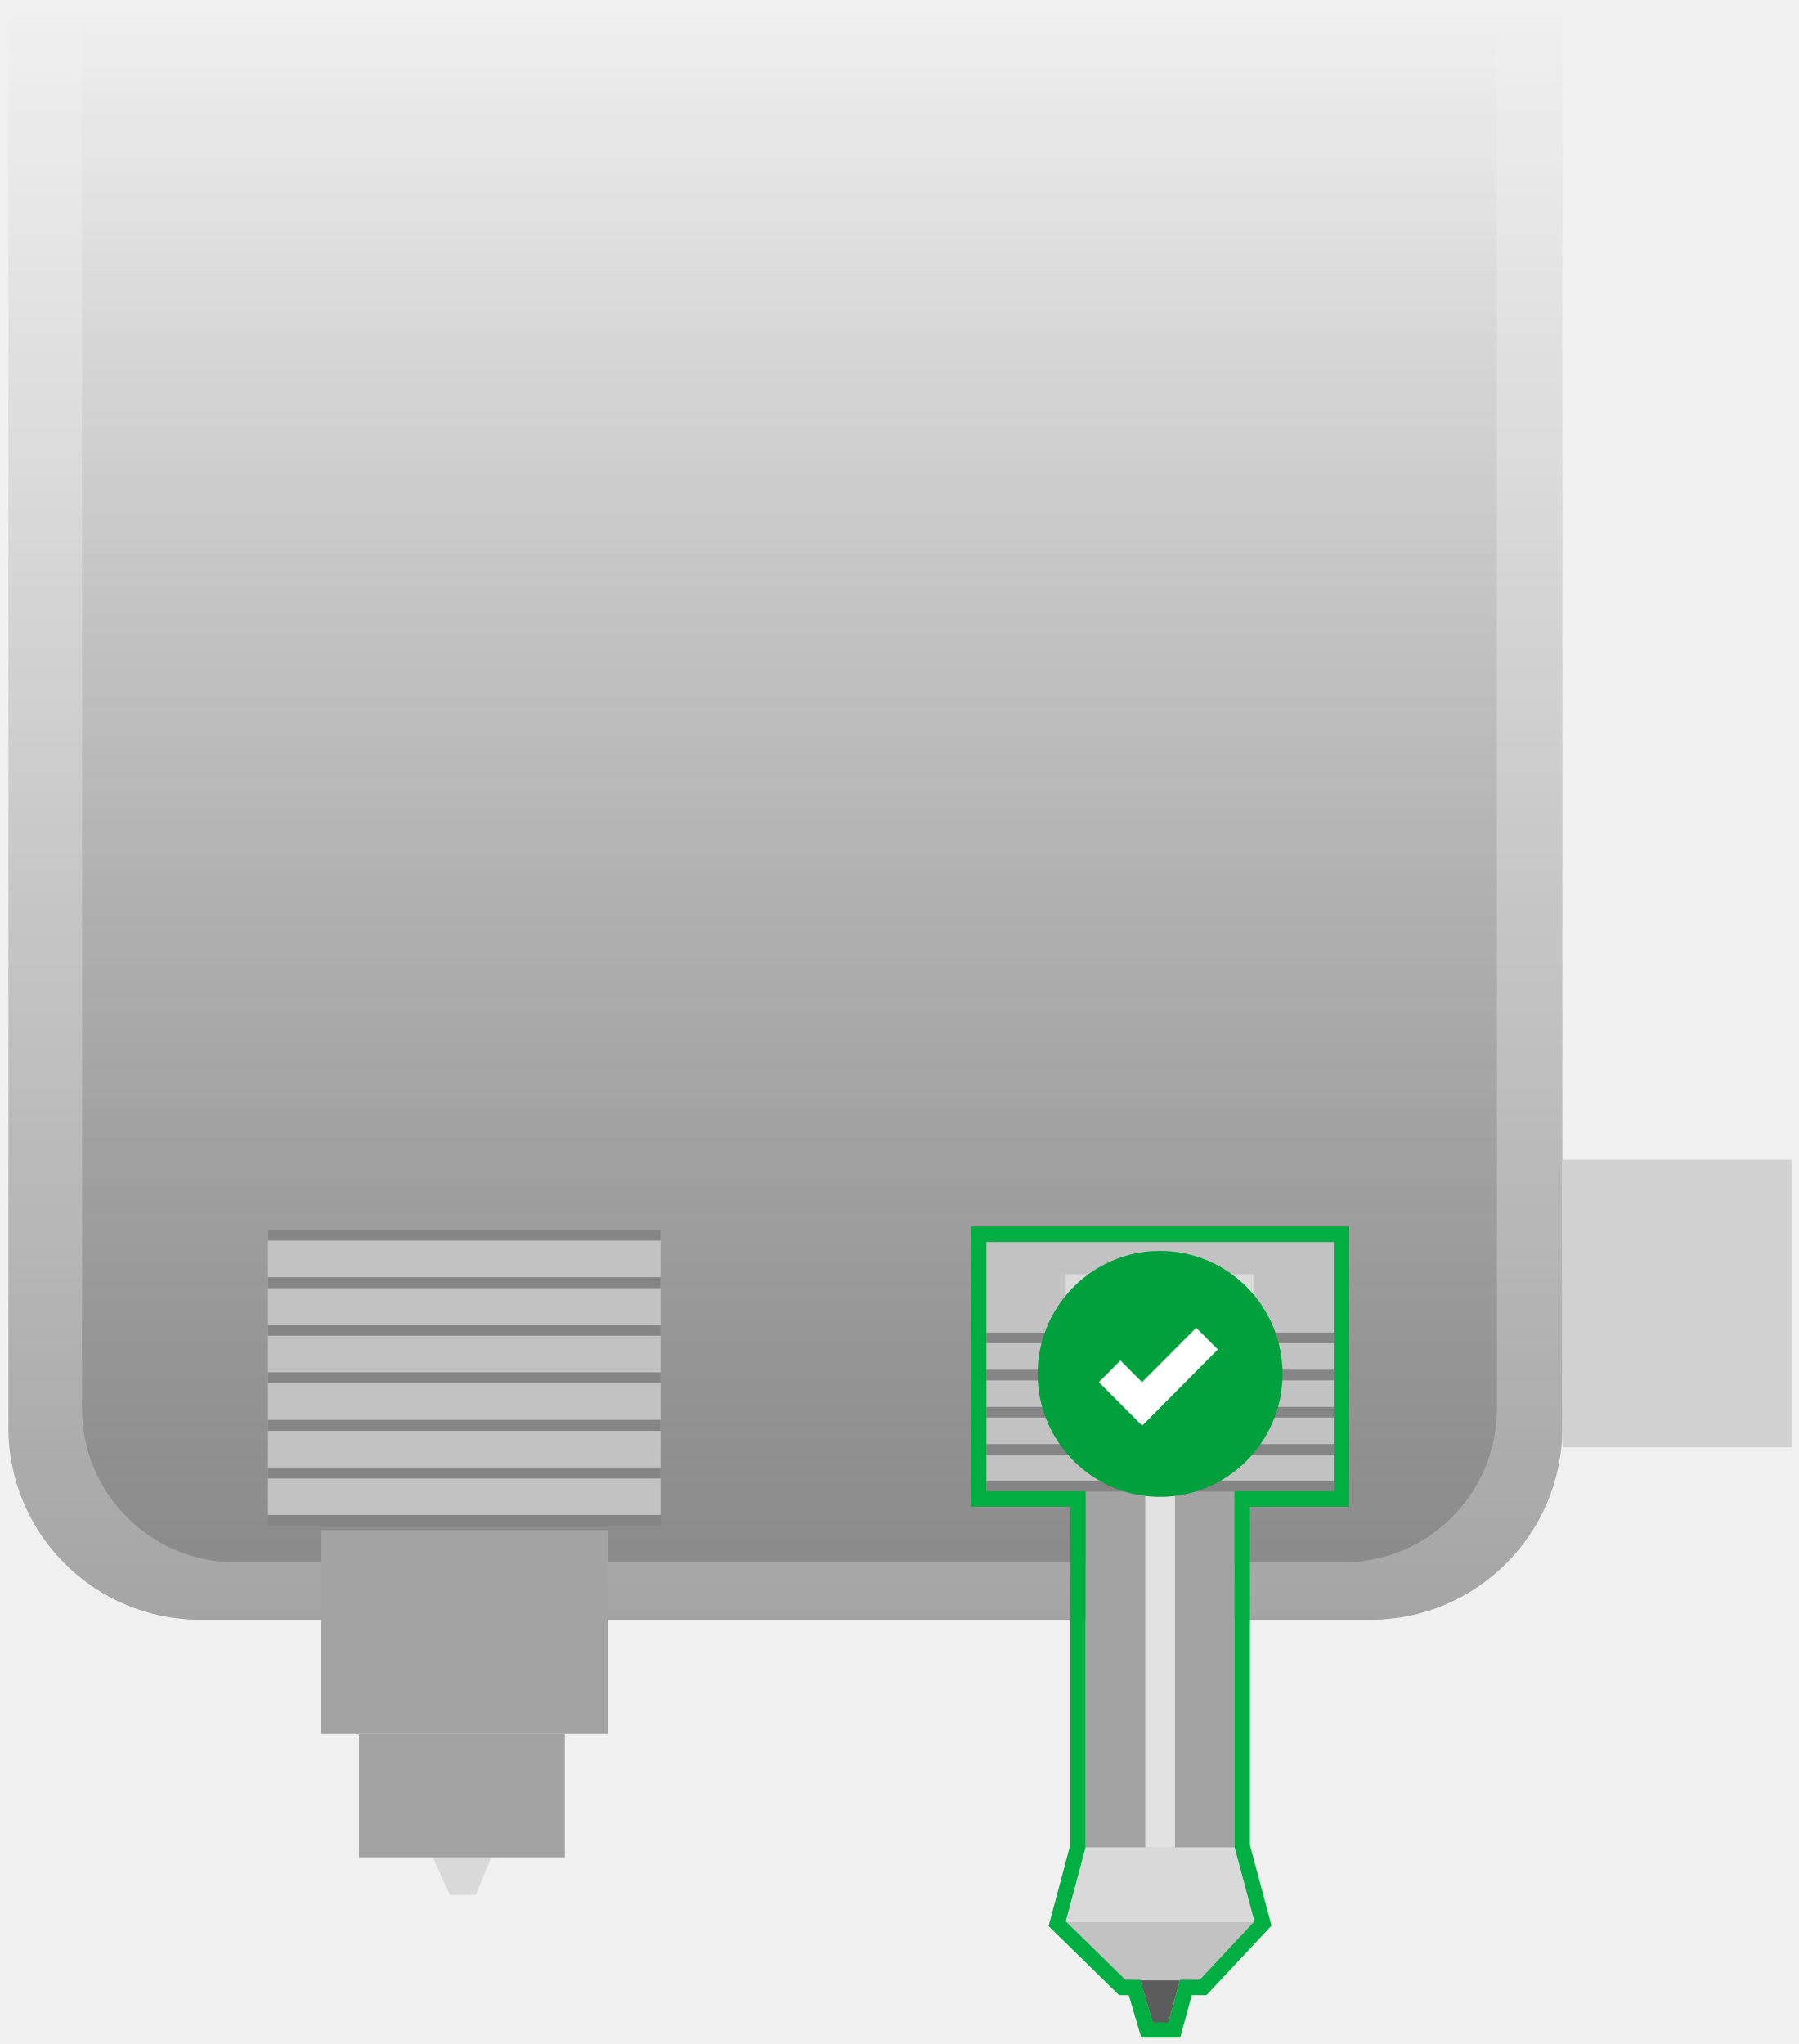
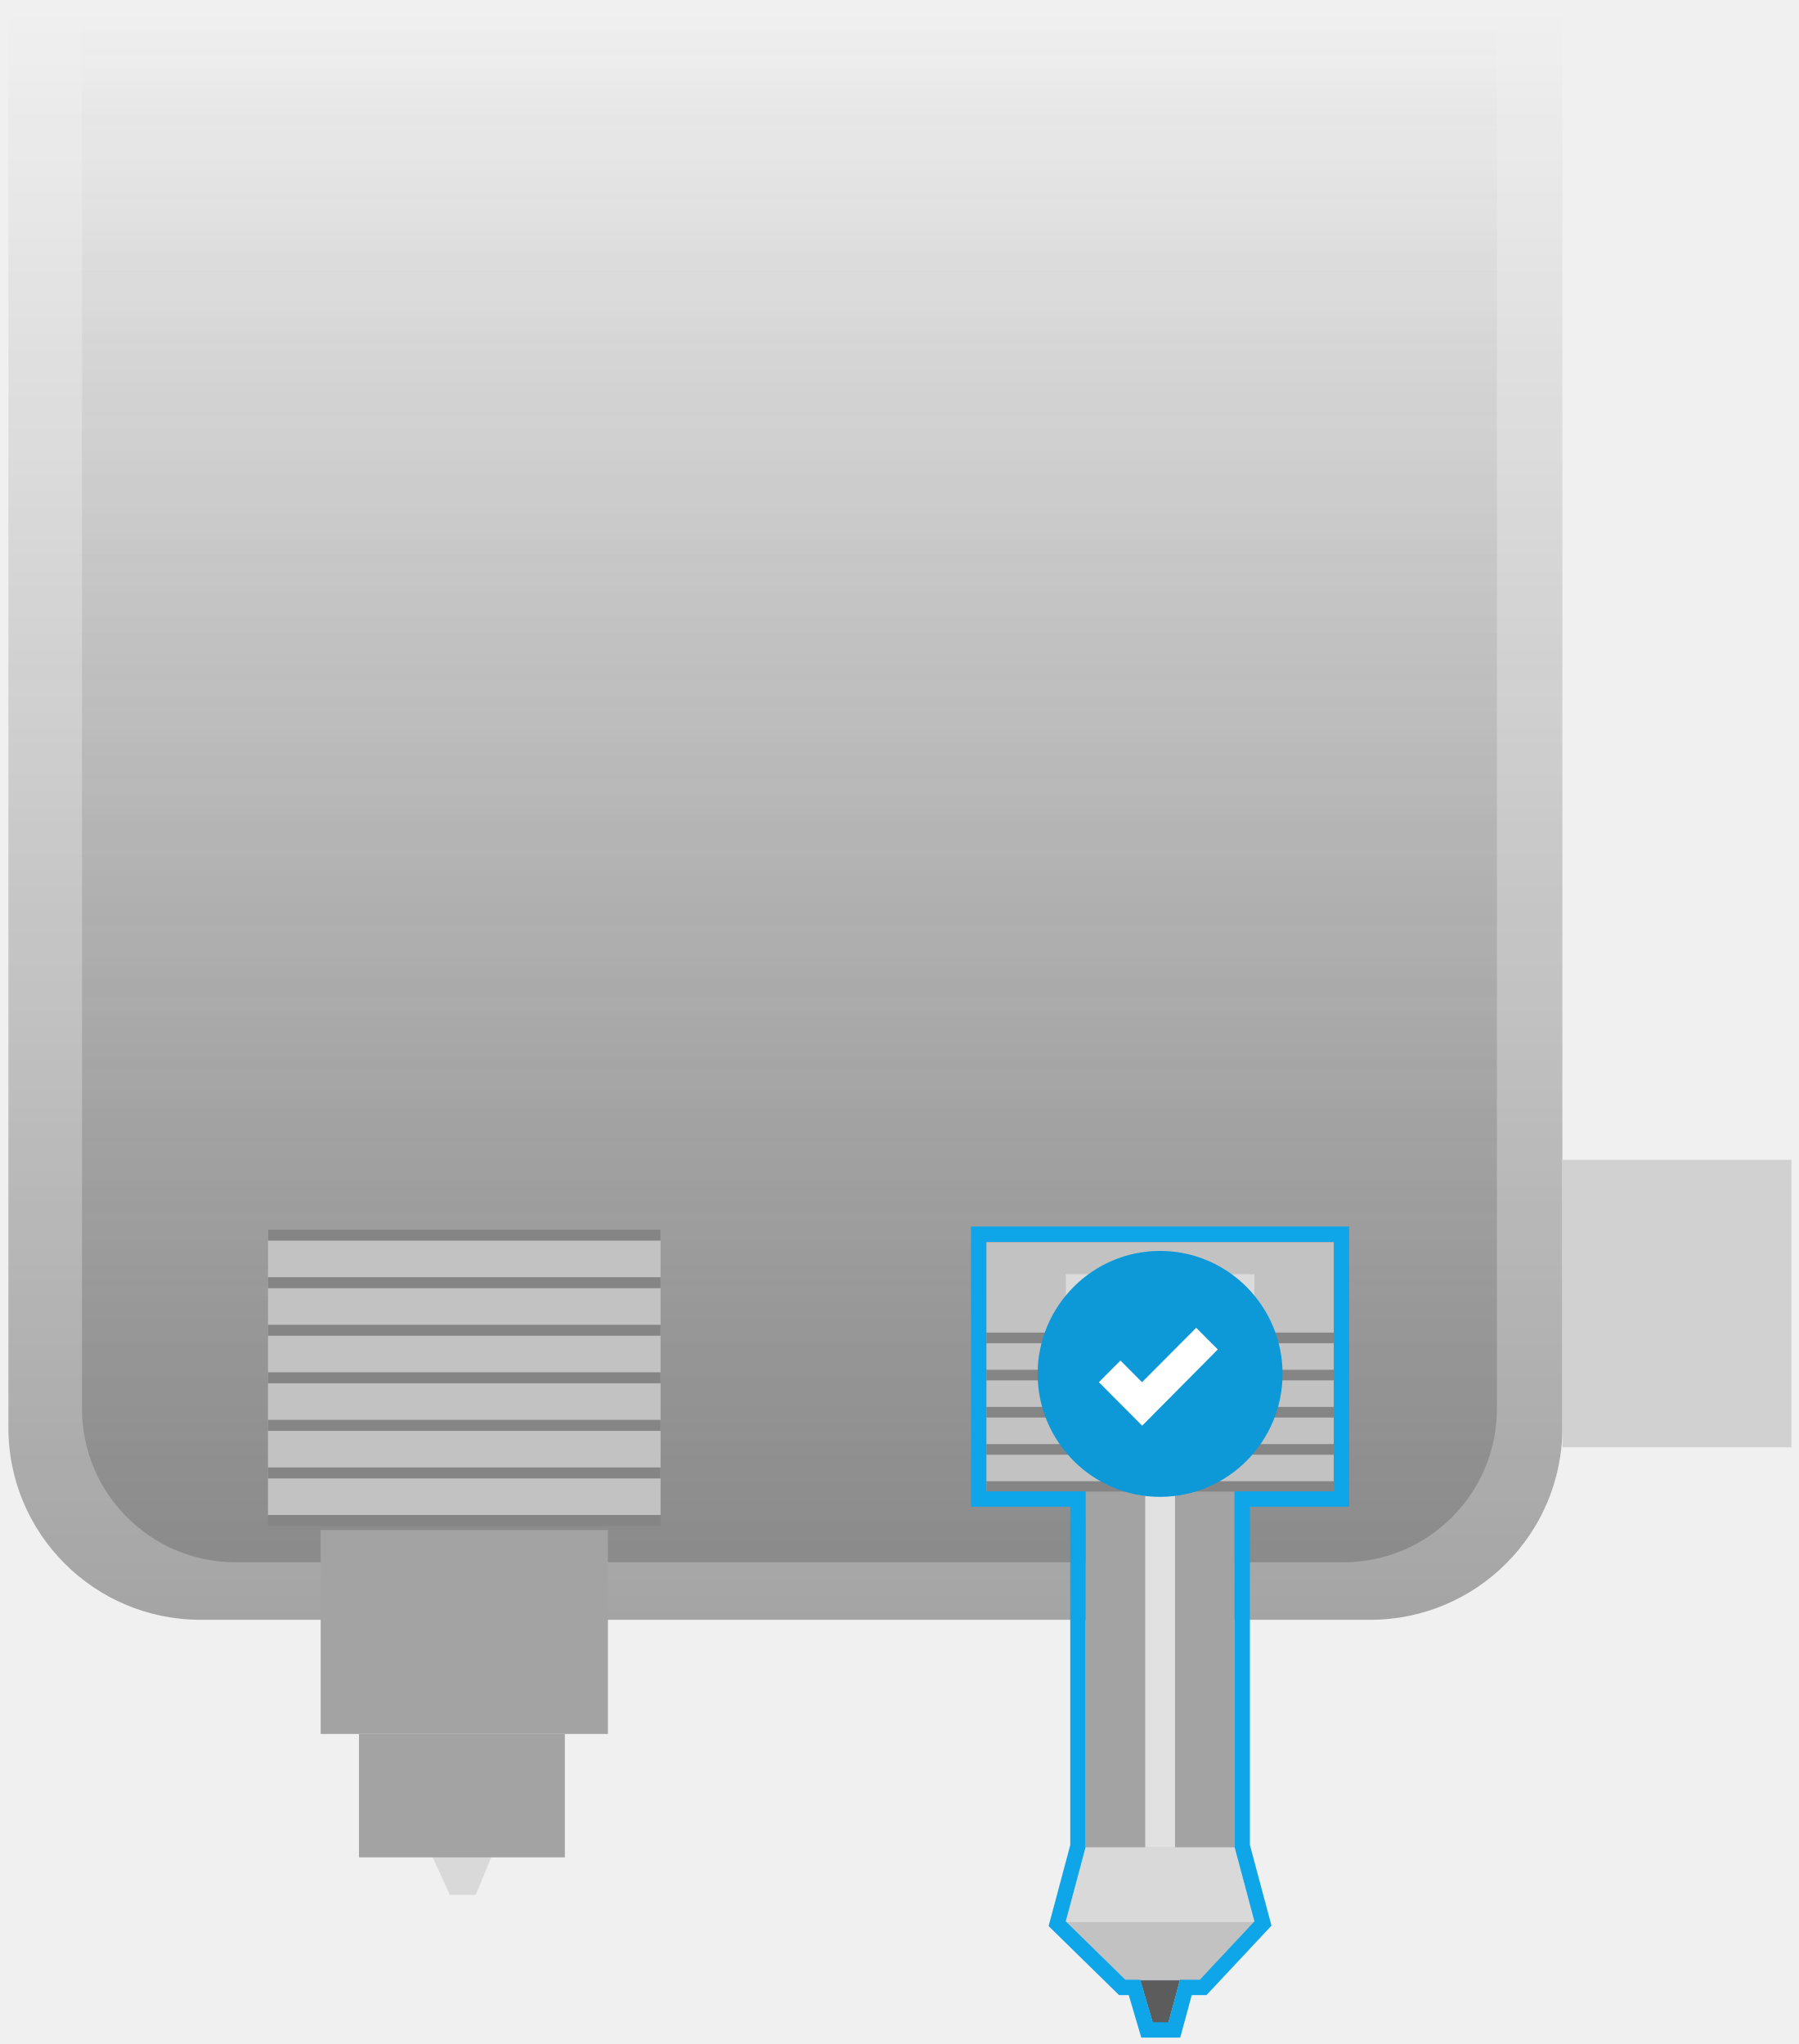
<svg xmlns="http://www.w3.org/2000/svg" width="117" height="133" viewBox="0 0 117 133" fill="none">
  <path d="M0.545 0.653H101.646V92.897C101.646 99.801 96.05 105.397 89.146 105.397H13.045C6.141 105.397 0.545 99.801 0.545 92.897V0.653Z" fill="url(#paint0_linear_3544_2529)" />
  <path d="M5.334 1.187H97.389V91.656C97.389 97.179 92.912 101.656 87.389 101.656H15.334C9.811 101.656 5.334 97.179 5.334 91.656V1.187Z" fill="url(#paint1_linear_3544_2529)" />
  <rect x="17.436" y="80.013" width="25.541" height="18.565" fill="#C2C2C2" />
  <rect x="17.436" y="80.013" width="25.541" height="0.714" fill="#858585" />
  <rect x="17.436" y="83.107" width="25.541" height="0.714" fill="#858585" />
  <rect x="17.436" y="86.2" width="25.541" height="0.714" fill="#858585" />
  <rect x="17.436" y="89.295" width="25.541" height="0.714" fill="#858585" />
  <rect x="17.436" y="92.39" width="25.541" height="0.714" fill="#858585" />
  <rect x="17.436" y="95.485" width="25.541" height="0.714" fill="#858585" />
  <rect x="17.436" y="98.578" width="25.541" height="0.714" fill="#858585" />
  <path d="M28.026 120.573H32.076L30.951 123.299H29.264L28.026 120.573Z" fill="#D9D9D9" />
  <rect x="20.862" y="99.561" width="18.689" height="13.265" fill="#A3A3A3" />
  <rect x="23.355" y="112.827" width="13.394" height="8.028" fill="#A3A3A3" />
  <rect x="101.646" y="75.47" width="14.899" height="18.704" fill="#D1D1D1" />
  <rect x="64.17" y="80.838" width="22.608" height="16.235" fill="#C2C2C2" />
  <rect x="64.17" y="89.128" width="22.608" height="0.691" fill="#858585" />
  <rect x="64.17" y="86.71" width="22.608" height="0.691" fill="#858585" />
  <rect x="64.17" y="91.546" width="22.608" height="0.691" fill="#858585" />
  <rect x="64.17" y="93.964" width="22.608" height="0.691" fill="#858585" />
  <rect x="64.17" y="96.382" width="22.608" height="0.691" fill="#858585" />
  <rect x="70.63" y="97.073" width="9.689" height="23.144" fill="#A3A3A3" />
  <rect x="74.506" y="97.073" width="1.938" height="23.144" fill="#E1E1E1" />
  <rect x="69.338" y="82.91" width="2.584" height="2.763" fill="#DBDBDB" />
  <rect x="79.027" y="82.91" width="2.584" height="2.763" fill="#DBDBDB" />
  <path d="M74.182 128.853H76.765L76.017 131.616L74.998 131.616L74.182 128.853Z" fill="#5C5C5C" />
  <path d="M69.338 125.053H81.611L80.319 120.217H70.63L69.338 125.053Z" fill="#D9D9D9" />
  <path d="M69.338 125.053H81.611L78.058 128.853L73.213 128.853L69.338 125.053Z" fill="#C2C2C2" />
-   <path fill-rule="evenodd" clip-rule="evenodd" d="M87.777 98.041H81.317V120.052L82.72 125.3L82.341 125.704L78.491 129.82H77.532L76.983 131.846L76.784 132.584H74.251L73.435 129.82H72.806L68.221 125.327L68.372 124.764L69.629 120.059V98.041H63.17V79.806H87.777V98.041ZM74.998 131.584H76.019L76.767 128.821H74.183L74.998 131.584ZM69.338 125.021L73.214 128.82H78.058L81.61 125.021L80.318 120.186H70.63L69.338 125.021ZM64.17 97.041H70.629V120.185H80.317V97.041H86.777V80.806H64.17V97.041Z" fill="#00AE42" />
-   <path d="M67.507 89.397C67.507 84.997 71.073 81.396 75.473 81.396C79.873 81.396 83.44 84.997 83.44 89.397C83.44 93.797 79.873 97.398 75.473 97.398C71.073 97.398 67.507 93.797 67.507 89.397Z" fill="#00AE42" />
+   <path fill-rule="evenodd" clip-rule="evenodd" d="M87.777 98.041H81.317V120.052L82.72 125.3L82.341 125.704L78.491 129.82H77.532L76.983 131.846L76.784 132.584H74.251L73.435 129.82H72.806L68.221 125.327L68.372 124.764L69.629 120.059V98.041H63.17V79.806H87.777V98.041ZM74.998 131.584H76.019L76.767 128.821H74.183L74.998 131.584ZM69.338 125.021L73.214 128.82H78.058L81.61 125.021L80.318 120.186H70.63L69.338 125.021ZM64.17 97.041H70.629V120.185H80.317V97.041H86.777V80.806H64.17V97.041Z" fill="#0EA5E9" />
+   <path d="M67.507 89.397C67.507 84.997 71.073 81.396 75.473 81.396C79.873 81.396 83.44 84.997 83.44 89.397C83.44 93.797 79.873 97.398 75.473 97.398C71.073 97.398 67.507 93.797 67.507 89.397Z" fill="#0EA5E9" />
  <path d="M67.507 89.397C67.507 84.997 71.073 81.396 75.473 81.396C79.873 81.396 83.44 84.997 83.44 89.397C83.44 93.797 79.873 97.398 75.473 97.398C71.073 97.398 67.507 93.797 67.507 89.397Z" fill="black" fill-opacity="0.08" />
  <path d="M74.308 92.767L71.49 89.937L72.894 88.527L74.298 89.937L77.824 86.397L79.228 87.807L74.308 92.767Z" fill="white" />
  <defs>
    <linearGradient id="paint0_linear_3544_2529" x1="51.096" y1="0.653" x2="51.096" y2="105.397" gradientUnits="userSpaceOnUse">
      <stop stop-color="#333333" stop-opacity="0" />
      <stop offset="1" stop-color="#333333" stop-opacity="0.4" />
    </linearGradient>
    <linearGradient id="paint1_linear_3544_2529" x1="51.362" y1="1.187" x2="51.362" y2="101.656" gradientUnits="userSpaceOnUse">
      <stop stop-color="#474747" stop-opacity="0" />
      <stop offset="1" stop-color="#474747" stop-opacity="0.3" />
    </linearGradient>
  </defs>
</svg>
